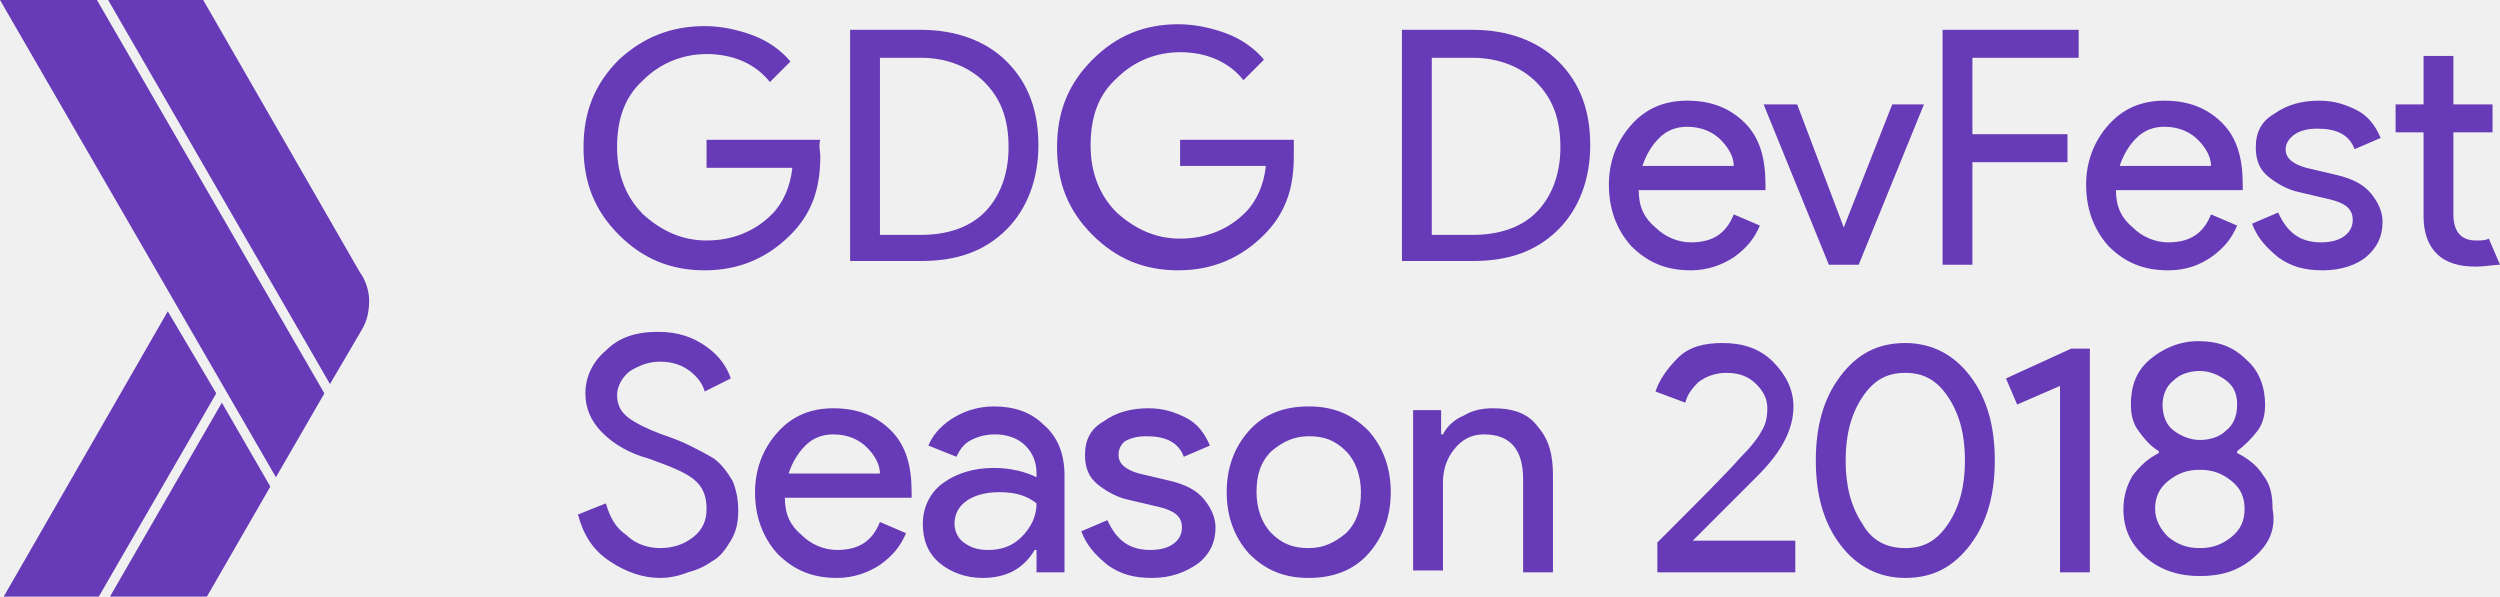
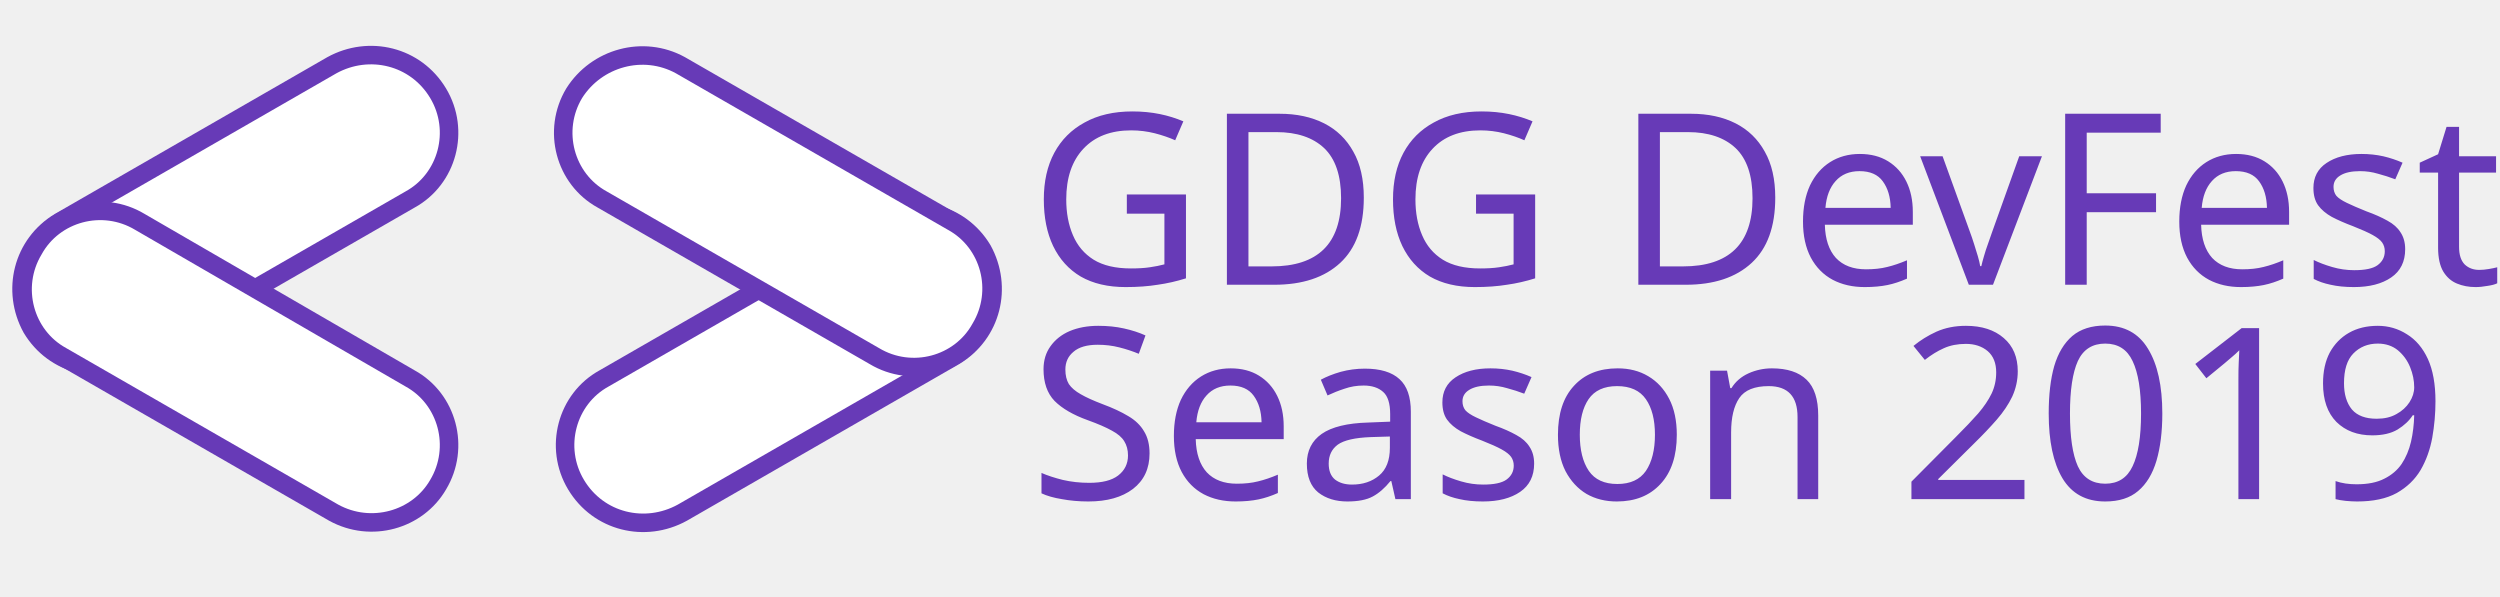
- <svg xmlns="http://www.w3.org/2000/svg" id="Layer_4" width="134.1" height="32">
-   <style>.st0{fill:#673ab7}</style>
+ <svg xmlns="http://www.w3.org/2000/svg" version="1.1" id="Layer_4" x="0px" y="0px" viewBox="0 0 134.1 32" style="enable-background:new 0 0 134.1 32;" xml:space="preserve">
+   <style type="text/css">
+ 	.st0{fill:#673AB7;}
+ 	.st1{fill-rule:evenodd;clip-rule:evenodd;fill:#C63A2A;}
+ 	.st2{fill-rule:evenodd;clip-rule:evenodd;fill:#5F75B3;}
+ 	.st3{fill-rule:evenodd;clip-rule:evenodd;fill:#E9B92B;}
+ 	.st4{fill-rule:evenodd;clip-rule:evenodd;fill:#579956;}
+ 	.st5{font-family:'ProductSans-Regular';}
+ 	.st6{font-size:12.847px;}
+ 	.st7{fill-rule:evenodd;clip-rule:evenodd;fill:#FFFFFF;stroke:#673AB7;stroke-width:0.993;stroke-miterlimit:10;}
+ </style>
  <g id="XMLID_261_">
-     <path id="XMLID_259_" d="M5.2 0H0l14.8 25.6 2.6-4.5z" class="st0" />
-     <path id="XMLID_258_" d="M19.3 14.6L10.9 0H5.8l11.9 20.6 1.7-2.9c.3-.5.4-1 .4-1.6 0-.5-.2-1.1-.5-1.5z" class="st0" />
-     <path id="XMLID_257_" d="M9 16.7L.2 32h5.1l6.3-10.9z" class="st0" />
-     <path id="XMLID_256_" d="M11.9 21.6L5.9 32h5.2l3.4-5.9z" class="st0" />
+     <path id="XMLID_259_" class="st0" d="M1.2-48.1H-4l14.8,25.6l2.6-4.5L1.2-48.1z" />
+     <path id="XMLID_258_" class="st0" d="M15.3-33.5L6.9-48.1H1.8l11.9,20.6l1.7-2.9c0.3-0.5,0.4-1,0.4-1.6   C15.8-32.5,15.6-33.1,15.3-33.5z" />
+     <path id="XMLID_257_" class="st0" d="M5-31.4l-8.8,15.3h5.1L7.6-27L5-31.4z" />
+     <path id="XMLID_256_" class="st0" d="M7.9-26.5l-6,10.4h5.2l3.4-5.9L7.9-26.5z" />
  </g>
-   <g id="XMLID_1_">
-     <path d="M44 8.4c0 1.8-.5 3.1-1.6 4.2-1.2 1.2-2.7 1.9-4.6 1.9-1.8 0-3.3-.6-4.6-1.9-1.3-1.3-1.9-2.8-1.9-4.7s.6-3.4 1.9-4.7C34.5 2 36 1.4 37.8 1.4c.9 0 1.8.2 2.6.5s1.5.8 2 1.4l-1.1 1.1c-.8-1-2-1.5-3.4-1.5-1.3 0-2.5.5-3.4 1.4-1 .9-1.4 2.1-1.4 3.6s.5 2.7 1.4 3.6c1 .9 2.1 1.4 3.4 1.4 1.4 0 2.6-.5 3.5-1.4.6-.6 1-1.5 1.1-2.5h-4.6V7.5H44c-.1.3 0 .6 0 .9zM45.6 14.2V1.6h3.8c1.9 0 3.5.6 4.6 1.7 1.2 1.2 1.7 2.7 1.7 4.5s-.6 3.4-1.7 4.5c-1.2 1.2-2.7 1.7-4.6 1.7h-3.8zm1.6-1.6h2.2c1.4 0 2.6-.4 3.4-1.2.8-.8 1.3-2 1.3-3.5s-.4-2.6-1.3-3.5c-.8-.8-2-1.3-3.4-1.3h-2.2v9.5zM69.4 8.4c0 1.8-.5 3.1-1.6 4.2-1.2 1.2-2.7 1.9-4.6 1.9-1.8 0-3.3-.6-4.6-1.9-1.3-1.3-1.9-2.8-1.9-4.7s.6-3.4 1.9-4.7c1.3-1.3 2.8-1.9 4.6-1.9.9 0 1.8.2 2.6.5s1.5.8 2 1.4l-1.1 1.1c-.8-1-2-1.5-3.4-1.5-1.3 0-2.5.5-3.4 1.4-1 .9-1.4 2.1-1.4 3.6s.5 2.7 1.4 3.6c1 .9 2.1 1.4 3.4 1.4 1.4 0 2.6-.5 3.5-1.4.6-.6 1-1.5 1.1-2.5h-4.6V7.5h6.1v.9zM75.2 14.2V1.6H79c1.9 0 3.5.6 4.6 1.7 1.2 1.2 1.7 2.7 1.7 4.5s-.6 3.4-1.7 4.5C82.4 13.5 80.9 14 79 14h-3.8zm1.6-1.6H79c1.4 0 2.6-.4 3.4-1.2.8-.8 1.3-2 1.3-3.5s-.4-2.6-1.3-3.5c-.8-.8-2-1.3-3.4-1.3h-2.2v9.5zM90.7 14.5c-1.3 0-2.3-.4-3.2-1.3-.8-.9-1.2-2-1.2-3.3 0-1.2.4-2.3 1.2-3.2.8-.9 1.8-1.3 3-1.3 1.3 0 2.3.4 3.1 1.2.8.8 1.1 1.9 1.1 3.3v.3h-6.8c0 .9.3 1.5.9 2 .5.5 1.2.8 1.9.8 1.2 0 1.9-.5 2.3-1.5l1.4.6c-.3.7-.7 1.2-1.4 1.7-.6.4-1.4.7-2.3.7zM93 8.9c0-.5-.3-1-.7-1.4-.4-.4-1-.7-1.8-.7-.6 0-1.1.2-1.5.6-.4.4-.7.9-.9 1.5H93zM98.1 14.2l-3.5-8.6h1.8l2.5 6.6 2.6-6.6h1.7l-3.5 8.6h-1.6zM105.8 14.2h-1.6V1.6h7.3v1.5h-5.7v4.1h5.1v1.5h-5.1v5.5zM116.3 14.5c-1.3 0-2.3-.4-3.2-1.3-.8-.9-1.2-2-1.2-3.3 0-1.2.4-2.3 1.2-3.2.8-.9 1.8-1.3 3-1.3 1.3 0 2.3.4 3.1 1.2.8.8 1.1 1.9 1.1 3.3v.3h-6.8c0 .9.3 1.5.9 2 .5.5 1.2.8 1.9.8 1.2 0 1.9-.5 2.3-1.5l1.4.6c-.3.7-.7 1.2-1.4 1.7-.6.4-1.3.7-2.3.7zm2.3-5.6c0-.5-.3-1-.7-1.4-.4-.4-1-.7-1.8-.7-.6 0-1.1.2-1.5.6-.4.4-.7.9-.9 1.5h4.9zM124.6 14.5c-1 0-1.7-.2-2.4-.7-.6-.5-1.1-1-1.4-1.8l1.4-.6c.5 1.1 1.2 1.6 2.3 1.6.5 0 .9-.1 1.2-.3.3-.2.5-.5.5-.9 0-.6-.4-.9-1.2-1.1l-1.7-.4c-.5-.1-1.1-.4-1.6-.8s-.7-.9-.7-1.6c0-.8.3-1.4 1-1.8.7-.5 1.5-.7 2.4-.7.8 0 1.4.2 2 .5.6.3 1 .8 1.3 1.5l-1.4.6c-.3-.8-1-1.1-2-1.1-.5 0-.9.1-1.2.3-.3.2-.5.5-.5.8 0 .5.4.8 1.1 1l1.7.4c.8.2 1.4.5 1.8 1 .4.5.6 1 .6 1.5 0 .8-.3 1.4-.9 1.9-.5.4-1.3.7-2.3.7zM132.8 14.3c-.9 0-1.6-.2-2.1-.7-.5-.5-.7-1.2-.7-2V7.1h-1.5V5.6h1.5V3h1.6v2.6h2.1v1.5h-2.1v4.4c0 .9.4 1.4 1.2 1.4.3 0 .5 0 .7-.1l.6 1.4c-.3 0-.8.1-1.3.1zM35.4 31c-.9 0-1.8-.3-2.7-.9-.9-.6-1.4-1.4-1.7-2.5l1.5-.6c.2.7.5 1.3 1.1 1.7.5.5 1.2.7 1.8.7.7 0 1.3-.2 1.8-.6.5-.4.7-.9.7-1.5 0-.7-.2-1.2-.7-1.6-.5-.4-1.3-.7-2.4-1.1-1.1-.3-1.9-.8-2.5-1.4-.6-.6-.9-1.3-.9-2.1 0-.9.4-1.7 1.1-2.3.7-.7 1.6-1 2.8-1 1.1 0 1.9.3 2.6.8.7.5 1.1 1.1 1.3 1.7l-1.4.7c-.1-.4-.4-.8-.8-1.1-.4-.3-.9-.5-1.6-.5-.6 0-1.1.2-1.6.5-.4.3-.7.8-.7 1.3s.2.9.6 1.2c.4.3 1 .6 1.8.9.6.2 1.1.4 1.5.6.4.2.8.4 1.3.7.4.3.7.7 1 1.2.2.5.3 1 .3 1.6 0 .6-.1 1.1-.4 1.6-.3.5-.6.9-1 1.1-.4.3-.9.5-1.3.6-.5.2-1 .3-1.5.3zM44.9 31c-1.3 0-2.3-.4-3.2-1.3-.8-.9-1.2-2-1.2-3.3 0-1.2.4-2.3 1.2-3.2.8-.9 1.8-1.3 3-1.3 1.3 0 2.3.4 3.1 1.2.8.8 1.1 1.9 1.1 3.3v.3h-6.8c0 .9.3 1.5.9 2 .5.5 1.2.8 1.9.8 1.2 0 1.9-.5 2.3-1.5l1.4.6c-.3.7-.7 1.2-1.4 1.7-.6.4-1.4.7-2.3.7zm2.3-5.6c0-.5-.3-1-.7-1.4-.4-.4-1-.7-1.8-.7-.6 0-1.1.2-1.5.6-.4.4-.7.9-.9 1.5h4.9zM52.7 31c-.9 0-1.7-.3-2.3-.8-.6-.5-.9-1.2-.9-2.1 0-.9.4-1.7 1.1-2.2.7-.5 1.6-.8 2.7-.8.9 0 1.7.2 2.3.5v-.2c0-.6-.2-1.1-.6-1.5-.4-.4-1-.6-1.6-.6-.5 0-.9.1-1.3.3-.4.2-.6.5-.8.9l-1.5-.6c.2-.5.6-1 1.2-1.4.6-.4 1.4-.7 2.3-.7 1.1 0 2 .3 2.7 1 .7.6 1.1 1.5 1.1 2.7v5.2h-1.5v-1.2h-.1c-.6 1-1.5 1.5-2.8 1.5zm.3-1.5c.7 0 1.3-.2 1.8-.7.5-.5.8-1.1.8-1.8-.5-.4-1.1-.6-2-.6-.8 0-1.4.2-1.8.5-.4.3-.6.7-.6 1.2 0 .4.2.8.5 1 .4.3.8.4 1.3.4zM61.8 31c-1 0-1.7-.2-2.4-.7-.6-.5-1.1-1-1.4-1.8l1.4-.6c.5 1.1 1.2 1.6 2.3 1.6.5 0 .9-.1 1.2-.3.3-.2.5-.5.5-.9 0-.6-.4-.9-1.2-1.1l-1.7-.4c-.5-.1-1.1-.4-1.6-.8s-.7-.9-.7-1.6c0-.8.3-1.4 1-1.8.7-.5 1.5-.7 2.4-.7.8 0 1.4.2 2 .5.6.3 1 .8 1.3 1.5l-1.4.6c-.3-.8-1-1.1-2-1.1-.5 0-.9.1-1.2.3-.1.1-.3.3-.3.7 0 .5.4.8 1.1 1l1.7.4c.8.2 1.4.5 1.8 1 .4.5.6 1 .6 1.5 0 .8-.3 1.4-.9 1.9-.7.5-1.5.8-2.5.8zM67 23.1c.8-.9 1.9-1.3 3.2-1.3 1.3 0 2.3.4 3.2 1.3.8.9 1.2 2 1.2 3.3 0 1.3-.4 2.4-1.2 3.3-.8.9-1.9 1.3-3.2 1.3-1.3 0-2.3-.4-3.2-1.3-.8-.9-1.2-2-1.2-3.3 0-1.3.4-2.4 1.2-3.3zm1.2 5.5c.6.6 1.2.8 2 .8s1.4-.3 2-.8c.6-.6.8-1.3.8-2.2 0-.9-.3-1.7-.8-2.2-.6-.6-1.2-.8-2-.8s-1.4.3-2 .8c-.6.6-.8 1.3-.8 2.2 0 .9.3 1.7.8 2.2zM77.3 22.1v1.2h.1c.2-.4.6-.8 1.1-1 .5-.3 1-.4 1.6-.4 1.1 0 1.9.3 2.4 1 .6.7.8 1.5.8 2.6v5.2h-1.6v-5c0-1.6-.7-2.4-2.1-2.4-.7 0-1.2.3-1.6.8-.4.5-.6 1.1-.6 1.8v4.7h-1.6V22h1.5zM96.5 30.7h-7.6v-1.6c2.3-2.3 3.8-3.8 4.4-4.5.6-.6 1-1.1 1.2-1.5.2-.3.3-.7.3-1.2s-.2-.9-.6-1.3c-.4-.4-.9-.6-1.6-.6-.6 0-1.1.2-1.5.5-.4.4-.6.7-.7 1.1l-1.6-.6c.2-.6.6-1.2 1.2-1.8.6-.6 1.4-.8 2.4-.8 1.1 0 2 .3 2.7 1 .7.7 1.1 1.5 1.1 2.4 0 1.2-.6 2.4-1.9 3.7L90.8 29h5.5v1.7zM105.7 29.2c-.9 1.2-2 1.8-3.5 1.8-1.4 0-2.6-.6-3.5-1.8-.9-1.2-1.3-2.7-1.3-4.5 0-1.8.4-3.3 1.3-4.5.9-1.2 2-1.8 3.5-1.8 1.4 0 2.6.6 3.5 1.8.9 1.2 1.3 2.7 1.3 4.5 0 1.8-.4 3.3-1.3 4.5zm-3.5.2c1 0 1.7-.4 2.3-1.3.6-.9.9-2 .9-3.4s-.3-2.5-.9-3.4c-.6-.9-1.3-1.3-2.3-1.3-1 0-1.7.4-2.3 1.3-.6.9-.9 2-.9 3.4s.3 2.5.9 3.4c.5.9 1.3 1.3 2.3 1.3zM112.1 30.7h-1.6v-10l-2.3 1-.6-1.4 3.5-1.6h1v12zM120.9 29.9c-.8.7-1.7 1-2.9 1-1.1 0-2.1-.3-2.9-1-.8-.7-1.2-1.5-1.2-2.6 0-.7.2-1.3.5-1.8.4-.5.8-.9 1.4-1.2v-.1c-.5-.3-.8-.7-1.1-1.1-.3-.4-.4-.9-.4-1.4 0-1 .3-1.8 1-2.4.7-.6 1.6-1 2.6-1 1.1 0 1.9.3 2.6 1 .7.6 1 1.5 1 2.4 0 .5-.1 1-.4 1.4-.3.4-.7.8-1.1 1.1v.1c.6.3 1.1.7 1.4 1.2.4.5.5 1.1.5 1.8.2 1.1-.2 1.9-1 2.6zm-4.6-1.1c.5.4 1 .6 1.7.6s1.2-.2 1.7-.6c.5-.4.7-.9.7-1.5s-.2-1.1-.7-1.5c-.5-.4-1-.6-1.7-.6s-1.2.2-1.7.6c-.5.4-.7.9-.7 1.5s.3 1.1.7 1.5zm.3-5.7c.4.3.9.5 1.4.5.6 0 1.1-.2 1.4-.5.4-.3.6-.8.6-1.4 0-.6-.2-1-.6-1.3-.4-.3-.9-.5-1.4-.5-.6 0-1.1.2-1.4.5-.4.3-.6.8-.6 1.3 0 .6.2 1.1.6 1.4z" class="st0" />
+   <g>
+     <g>
+       <path class="st1" d="M25-19.4l-13.6,7.8c-1.8,1.1-4.2,0.4-5.3-1.4l0,0c-1.1-1.8-0.4-4.2,1.4-5.3L21.2-26c1.8-1.1,4.2-0.4,5.3,1.4    l0,0C27.5-22.8,26.9-20.4,25-19.4z" />
+       <path class="st2" d="M21.2-3.7L7.6-11.5c-1.8-1.1-2.5-3.4-1.4-5.3l0,0c1.1-1.8,3.4-2.5,5.3-1.4L25-10.4c1.8,1.1,2.5,3.4,1.4,5.3    l0,0C25.4-3.3,23.1-2.7,21.2-3.7z" />
+     </g>
+     <g>
+       <path class="st3" d="M34.7-10.4l13.6-7.8c1.8-1.1,4.2-0.4,5.3,1.4l0,0c1.1,1.8,0.4,4.2-1.4,5.3L38.5-3.7c-1.8,1.1-4.2,0.4-5.3-1.4    l0,0C32.2-7,32.8-9.4,34.7-10.4z" />
+       <path class="st4" d="M38.5-26l13.6,7.8c1.8,1.1,2.5,3.4,1.4,5.3l0,0c-1.1,1.8-3.4,2.5-5.3,1.4l-13.6-7.8c-1.8-1.1-2.5-3.4-1.4-5.3    l0,0C34.3-26.5,36.7-27.1,38.5-26z" />
+     </g>
+   </g>
+   <g>
+     <text transform="matrix(1 0 0 1 55.209 15.2739)">
+       <tspan x="0" y="0" class="st0 st5 st6">GDG DevFest</tspan>
+       <tspan x="0" y="11.5" class="st0 st5 st6">Season 2019</tspan>
+     </text>
+     <g>
+       <g>
+         <path class="st7" d="M22,10.7L7.4,19.1c-2,1.1-4.5,0.5-5.7-1.5l0,0c-1.1-2-0.5-4.5,1.5-5.7l14.6-8.4c2-1.1,4.5-0.5,5.7,1.5l0,0     C24.7,7,24,9.6,22,10.7z" />
+         <path class="st7" d="M17.9,27.5L3.3,19.1c-2-1.1-2.7-3.7-1.5-5.7l0,0c1.1-2,3.7-2.7,5.7-1.5L22,20.3c2,1.1,2.7,3.7,1.5,5.7l0,0     C22.4,27.9,19.9,28.6,17.9,27.5z" />
+       </g>
+       <g>
+         <path class="st7" d="M32.4,20.3L47,11.9c2-1.1,4.5-0.5,5.7,1.5l0,0c1.1,2,0.5,4.5-1.5,5.7l-14.6,8.4c-2,1.1-4.5,0.5-5.7-1.5l0,0     C29.7,24,30.4,21.4,32.4,20.3z" />
+         <path class="st7" d="M36.5,3.5l14.6,8.4c2,1.1,2.7,3.7,1.5,5.7l0,0c-1.1,2-3.7,2.7-5.7,1.5l-14.6-8.4c-2-1.1-2.7-3.7-1.5-5.7l0,0     C32,3.1,34.5,2.4,36.5,3.5z" />
+       </g>
+     </g>
  </g>
</svg>
